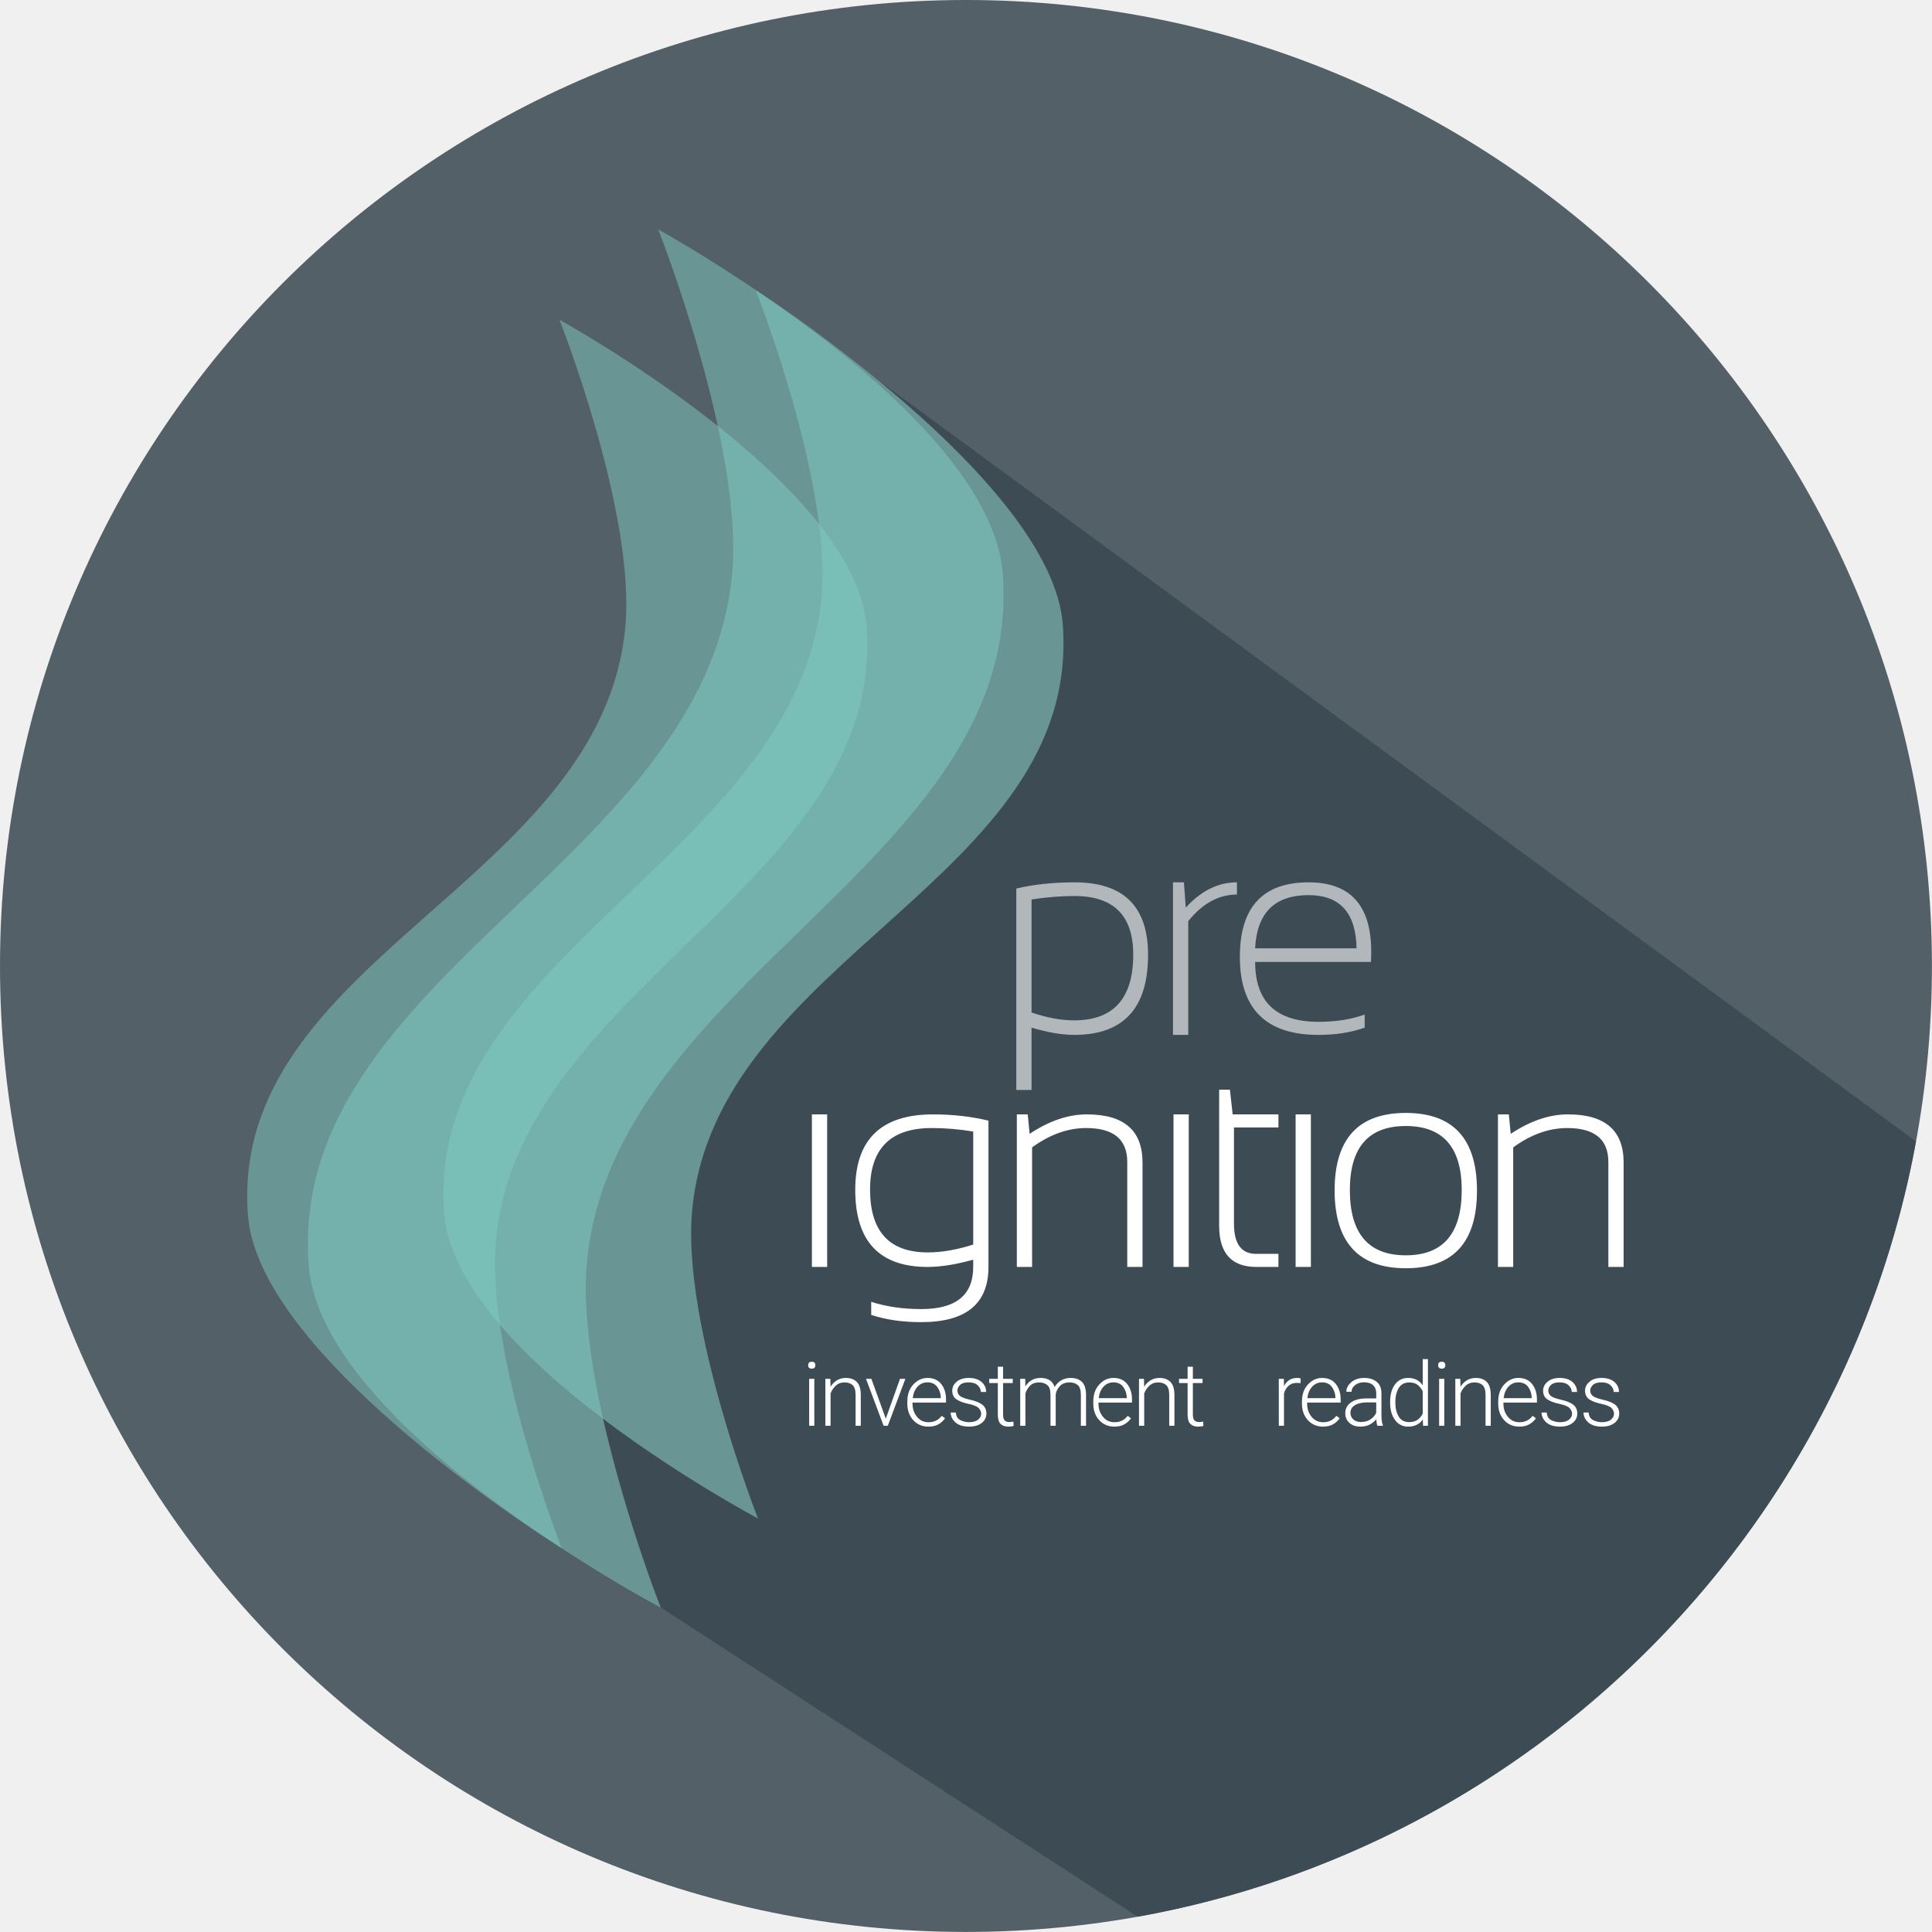
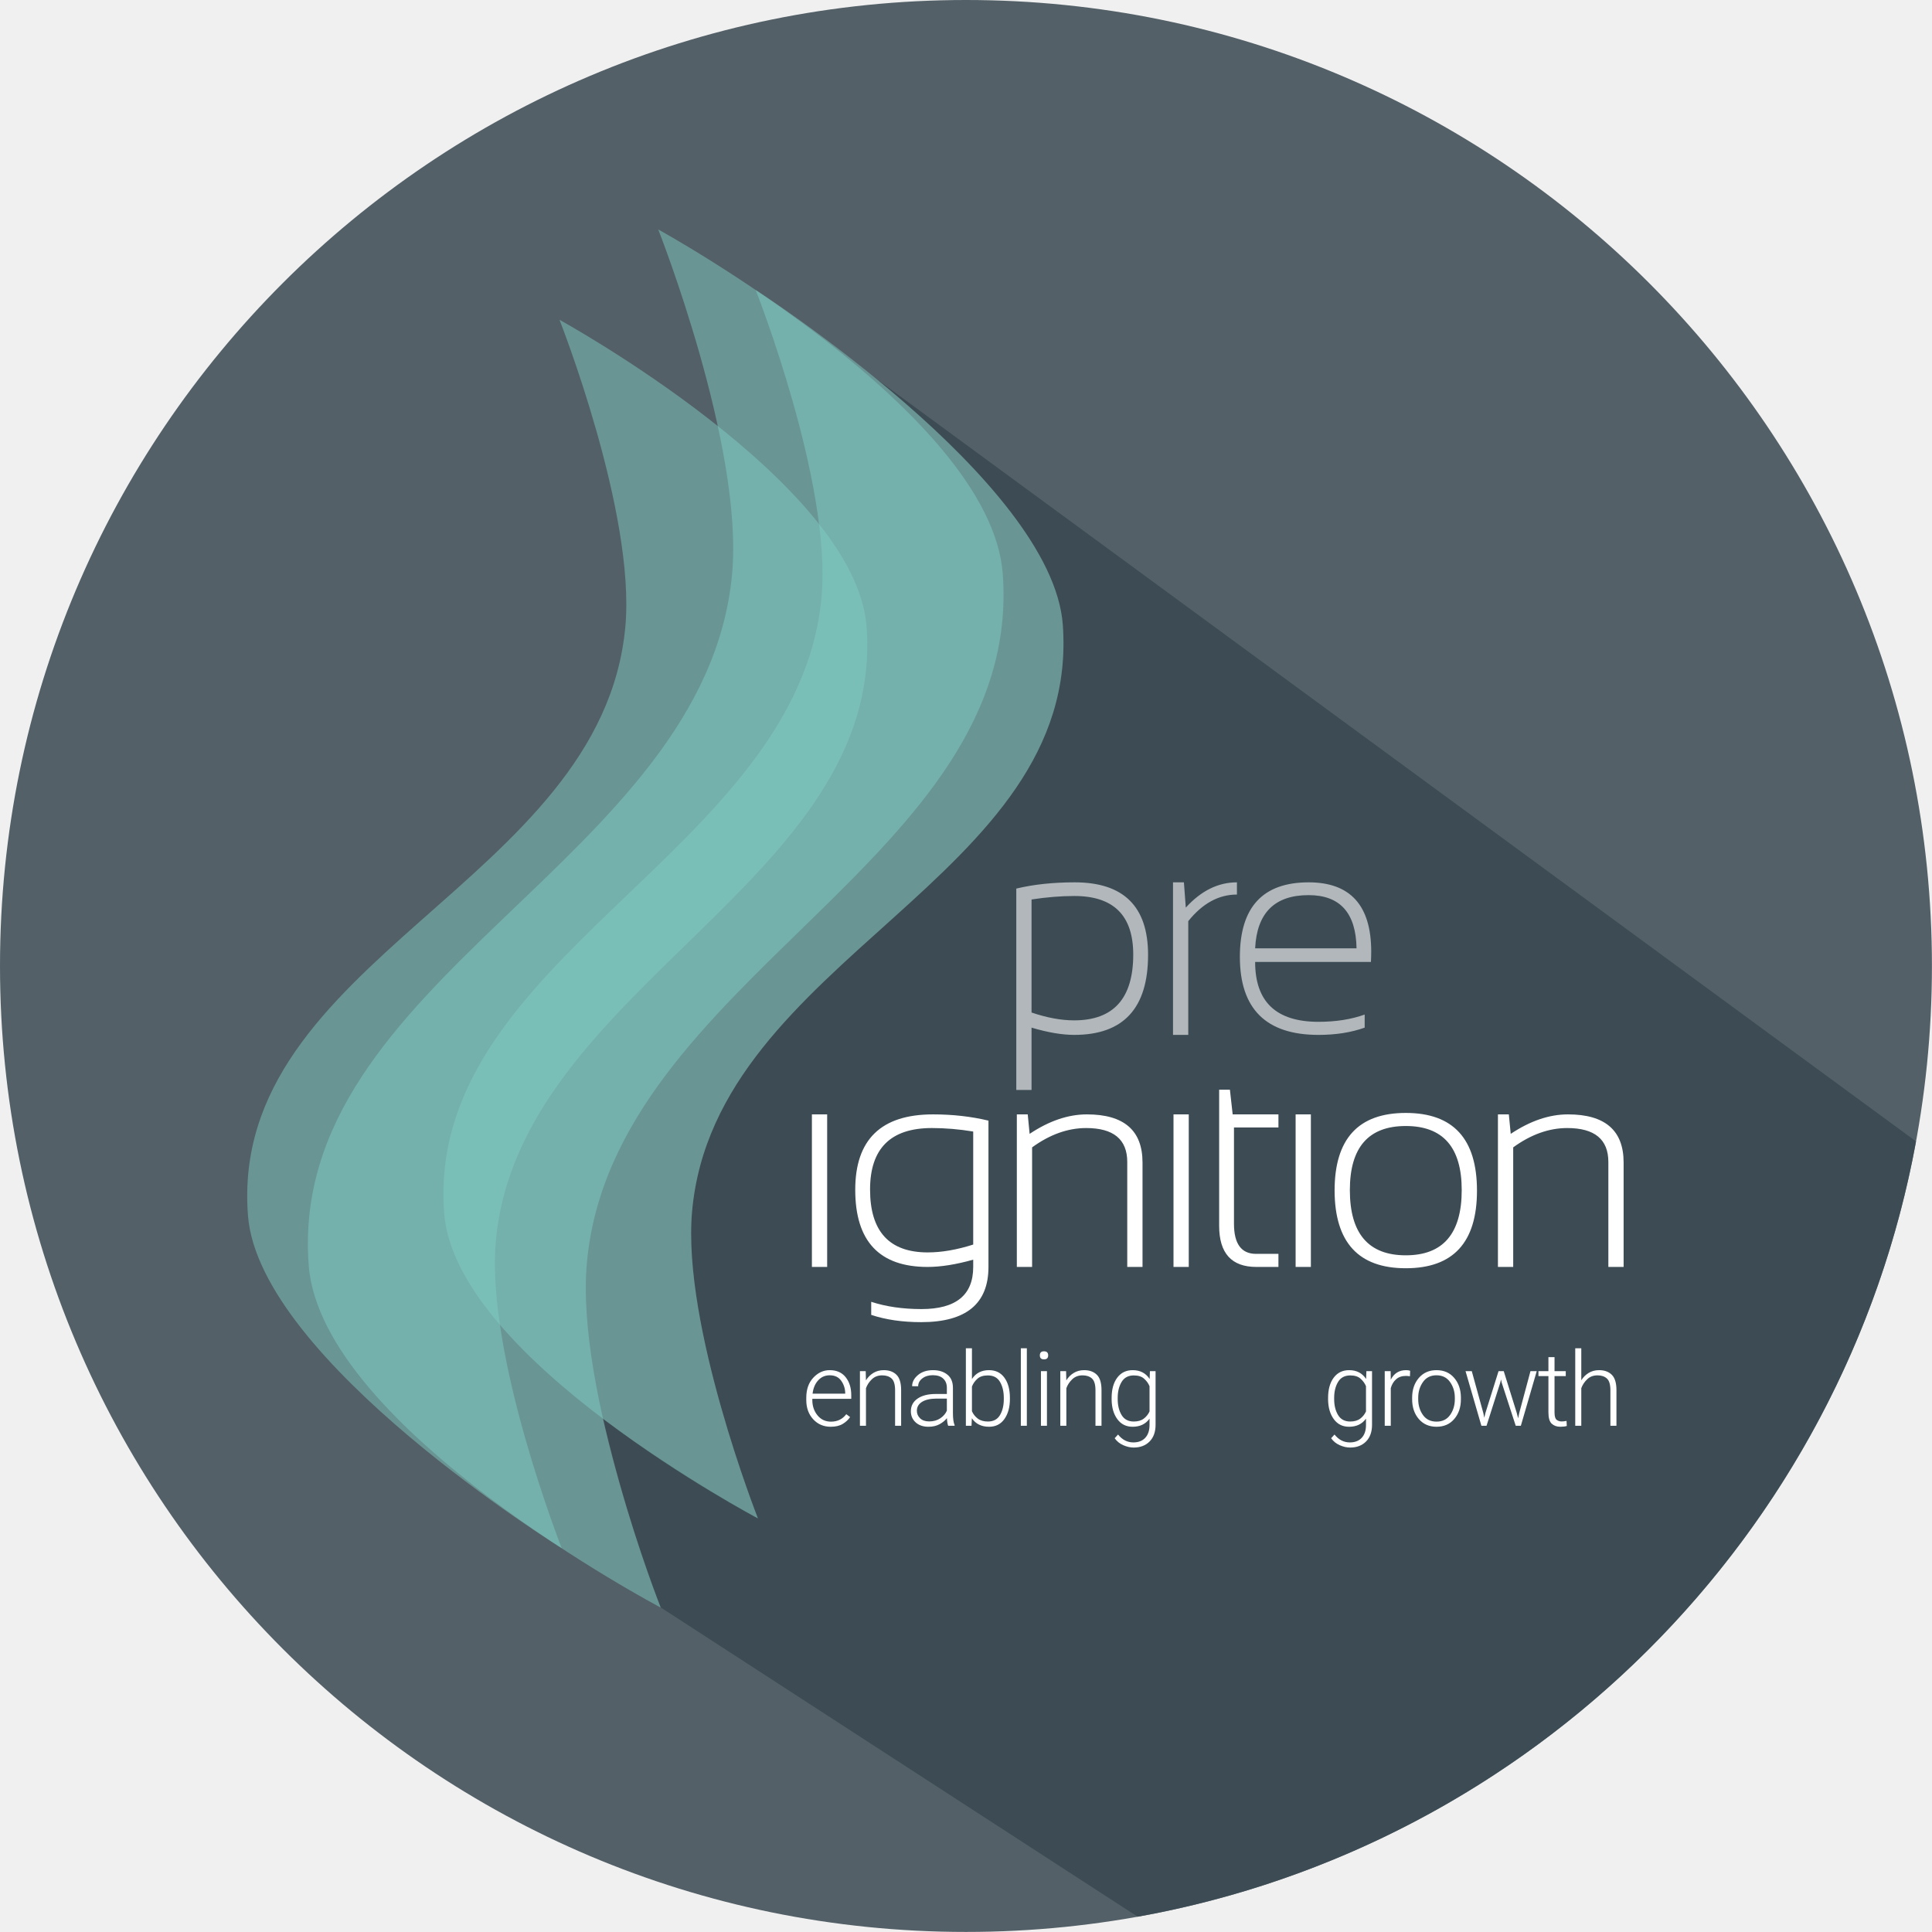
<svg xmlns="http://www.w3.org/2000/svg" viewBox="0 -100 935 935">
-   <style>.circle,.circle-shadow,.straight-shadow{fill:#37474f}.flame{fill:#80cbc4}.flame path{opacity:.5}.light{opacity:.6}.logo-text{fill:#fff}.logo-font{text-align:start;font-family:Roboto;font-style:normal;font-variant:normal;font-weight:300;font-size:43px;letter-spacing:-1.5px}</style>
+   <style>.circle,.circle-shadow,.straight-shadow{fill:#37474f}.flame{fill:#80cbc4}.flame path{opacity:.5}.light{opacity:.6}.logo-text{fill:#fff}.logo-font{text-align:start;font-family:Roboto;font-style:normal;font-variant:normal;font-weight:300;font-size:50px;letter-spacing:-1.5px}</style>
  <path class="circle opacity" opacity=".85" d="M934.968 367.484A467.484 467.484 0 1 1 0 367.484a467.484 467.484 0 1 1 934.968 0" />
  <path class="circle-shadow opacity" opacity=".8" d="M423.334 82.759c-282.223 501.473 -141.111 250.736 0 0zm0 0c40.552 33.104 88.11 79.965 91 119.658 8.97 123.205 -168.348 160.776 -179.406 283.812 -4.95 55.087 31.875 148.594 31.875 148.594 -28.556 -15.74 -57.057 -34.733 -74.97 -48.188 5.465 22.817 15.34 59.93 27.908 91.282l230.844 149.687C741.555 793.344 892.279 643.1 927.273 452.384L423.334 82.762z" />
  <g class="flame">
    <path d="M318.56 11.056S479.585 99.398 485.292 177.79c10.064 138.22 -188.875 195.44 -201.28 333.47 -5.556 61.8 35.745 166.735 35.745 166.735S155.533 591.397 149.425 512.46C138.652 373.25 341.445 316.823 354.305 177.79 360.019 116.005 318.558 11.056 318.558 11.056z" />
    <path d="M365.725 40.35s143.535 92.18 148.622 162.056c8.97 123.205 -168.357 160.773 -179.415 283.81 -4.95 55.085 31.863 148.62 31.863 148.62S220.41 557.646 214.965 487.284C205.363 363.197 386.125 312.9 397.59 188.97 402.682 133.898 365.726 40.35 365.726 40.35z" />
    <path d="M270.77 54.767s143.535 78.746 148.622 148.622c8.97 123.204 -168.357 174.207 -179.415 297.243 -4.952 55.086 31.862 148.622 31.862 148.622S125.454 558.63 120.01 488.267C110.407 364.18 291.17 327.317 302.633 203.389 307.727 148.314 270.77 54.766 270.77 54.766z" />
  </g>
  <g class="logo-text">
    <g class="light">
      <path d="M499.218 390.013c7.453 2.53 14.32 3.797 20.602 3.797 19.078 0 28.617-10.617 28.617-31.852 0-18.89-9.492-28.336-28.477-28.336-6.562 0-13.476.563-20.742 1.688v54.703m-7.383-59.977c8.39-2.015 17.813-3.023 28.266-3.023 23.673 0 35.51 11.695 35.51 35.086 0 25.827-11.908 38.74-35.72 38.74-5.906 0-12.797-1.17-20.672-3.515v30.156h-7.383v-97.444M567.683 400.84v-73.827h5.273l.914 12.234c7.407-8.156 15.657-12.234 24.75-12.234v5.906c-8.812 0-16.664 4.288-23.554 12.866v55.055h-7.383M633.304 327.013c20.203 0 30.304 11.18 30.305 33.54a94.39 94.39 0 0 1-.142 4.99h-56.04c0 19.314 10.22 28.97 30.657 28.97 8.39 0 15.844-1.172 22.36-3.516v6.33c-6.516 2.342-13.97 3.514-22.36 3.514-25.36 0-38.04-12.585-38.04-37.757 0-24.046 11.087-36.07 33.26-36.07m-25.876 31.922h49.077c-.28-17.156-8.016-25.734-23.203-25.734-16.407 0-25.032 8.58-25.875 25.735" />
    </g>
    <path d="M400.307 439.3v73.84h-7.383V439.3h7.383M470.99 447.61c-6.796-1.126-13.476-1.69-20.04-1.69-19.92 0-29.88 9.915-29.88 29.744 0 20.296 9.303 30.445 27.913 30.445 6.75 0 14.086-1.267 22.008-3.798V447.61m7.383 65.53c0 17.813-10.85 26.72-32.554 26.72-9.095 0-17.158-1.173-24.19-3.517v-6.328c7.173 2.344 15.282 3.516 24.33 3.516 16.687 0 25.03-6.796 25.03-20.39v-3.515c-8.343 2.343-15.703 3.515-22.078 3.515-23.344 0-35.015-12.445-35.015-37.336 0-24.328 12.54-36.492 37.617-36.492 9.515 0 18.47 1.008 26.86 3.023v70.805M492.104 513.14v-73.828h5.273l.914 9.422c9.423-6.28 18.657-9.422 27.704-9.422 17.953 0 26.93 7.758 26.93 23.273v50.555h-7.383v-50.765c0-10.97-6.632-16.454-19.897-16.454-8.86.002-17.578 3.12-26.157 9.353v57.867h-7.382M575.303 439.312v73.828h-7.383v-73.828h7.383M590.017 427.36h5.203l1.336 11.952h22.15v6.328h-21.517v46.617c0 9.703 3.562 14.555 10.687 14.555h10.828v6.328h-10.688c-12 0-18-6.633-18-19.898V427.36M634.404 439.312v73.828h-7.383v-73.828h7.384M653.267 475.945c0 21.047 9.023 31.57 27.07 31.57s27.07-10.523 27.07-31.57c0-20.672-9.023-31.008-27.07-31.008s-27.07 10.336-27.07 31.008m-7.383.28c0-25.077 11.485-37.616 34.453-37.616 22.97 0 34.453 12.538 34.453 37.616 0 25.03-11.484 37.547-34.453 37.547-22.875 0-34.36-12.516-34.453-37.547M724.935 513.14v-73.828h5.273l.914 9.422c9.422-6.28 18.657-9.422 27.703-9.422 17.953 0 26.93 7.758 26.93 23.273v50.555h-7.383v-50.765c0-10.97-6.633-16.454-19.898-16.454-8.86.002-17.578 3.12-26.156 9.353v57.867h-7.383" />
    <g class="logo-font hide-small">
-       <text x="388" y="590">investment</text>
-       <text text-anchor="end" x="786" y="590">readiness</text>
+       <text x="388" y="590">enabling</text>
+       <text text-anchor="end" x="786" y="590">growth</text>
    </g>
  </g>
</svg>
